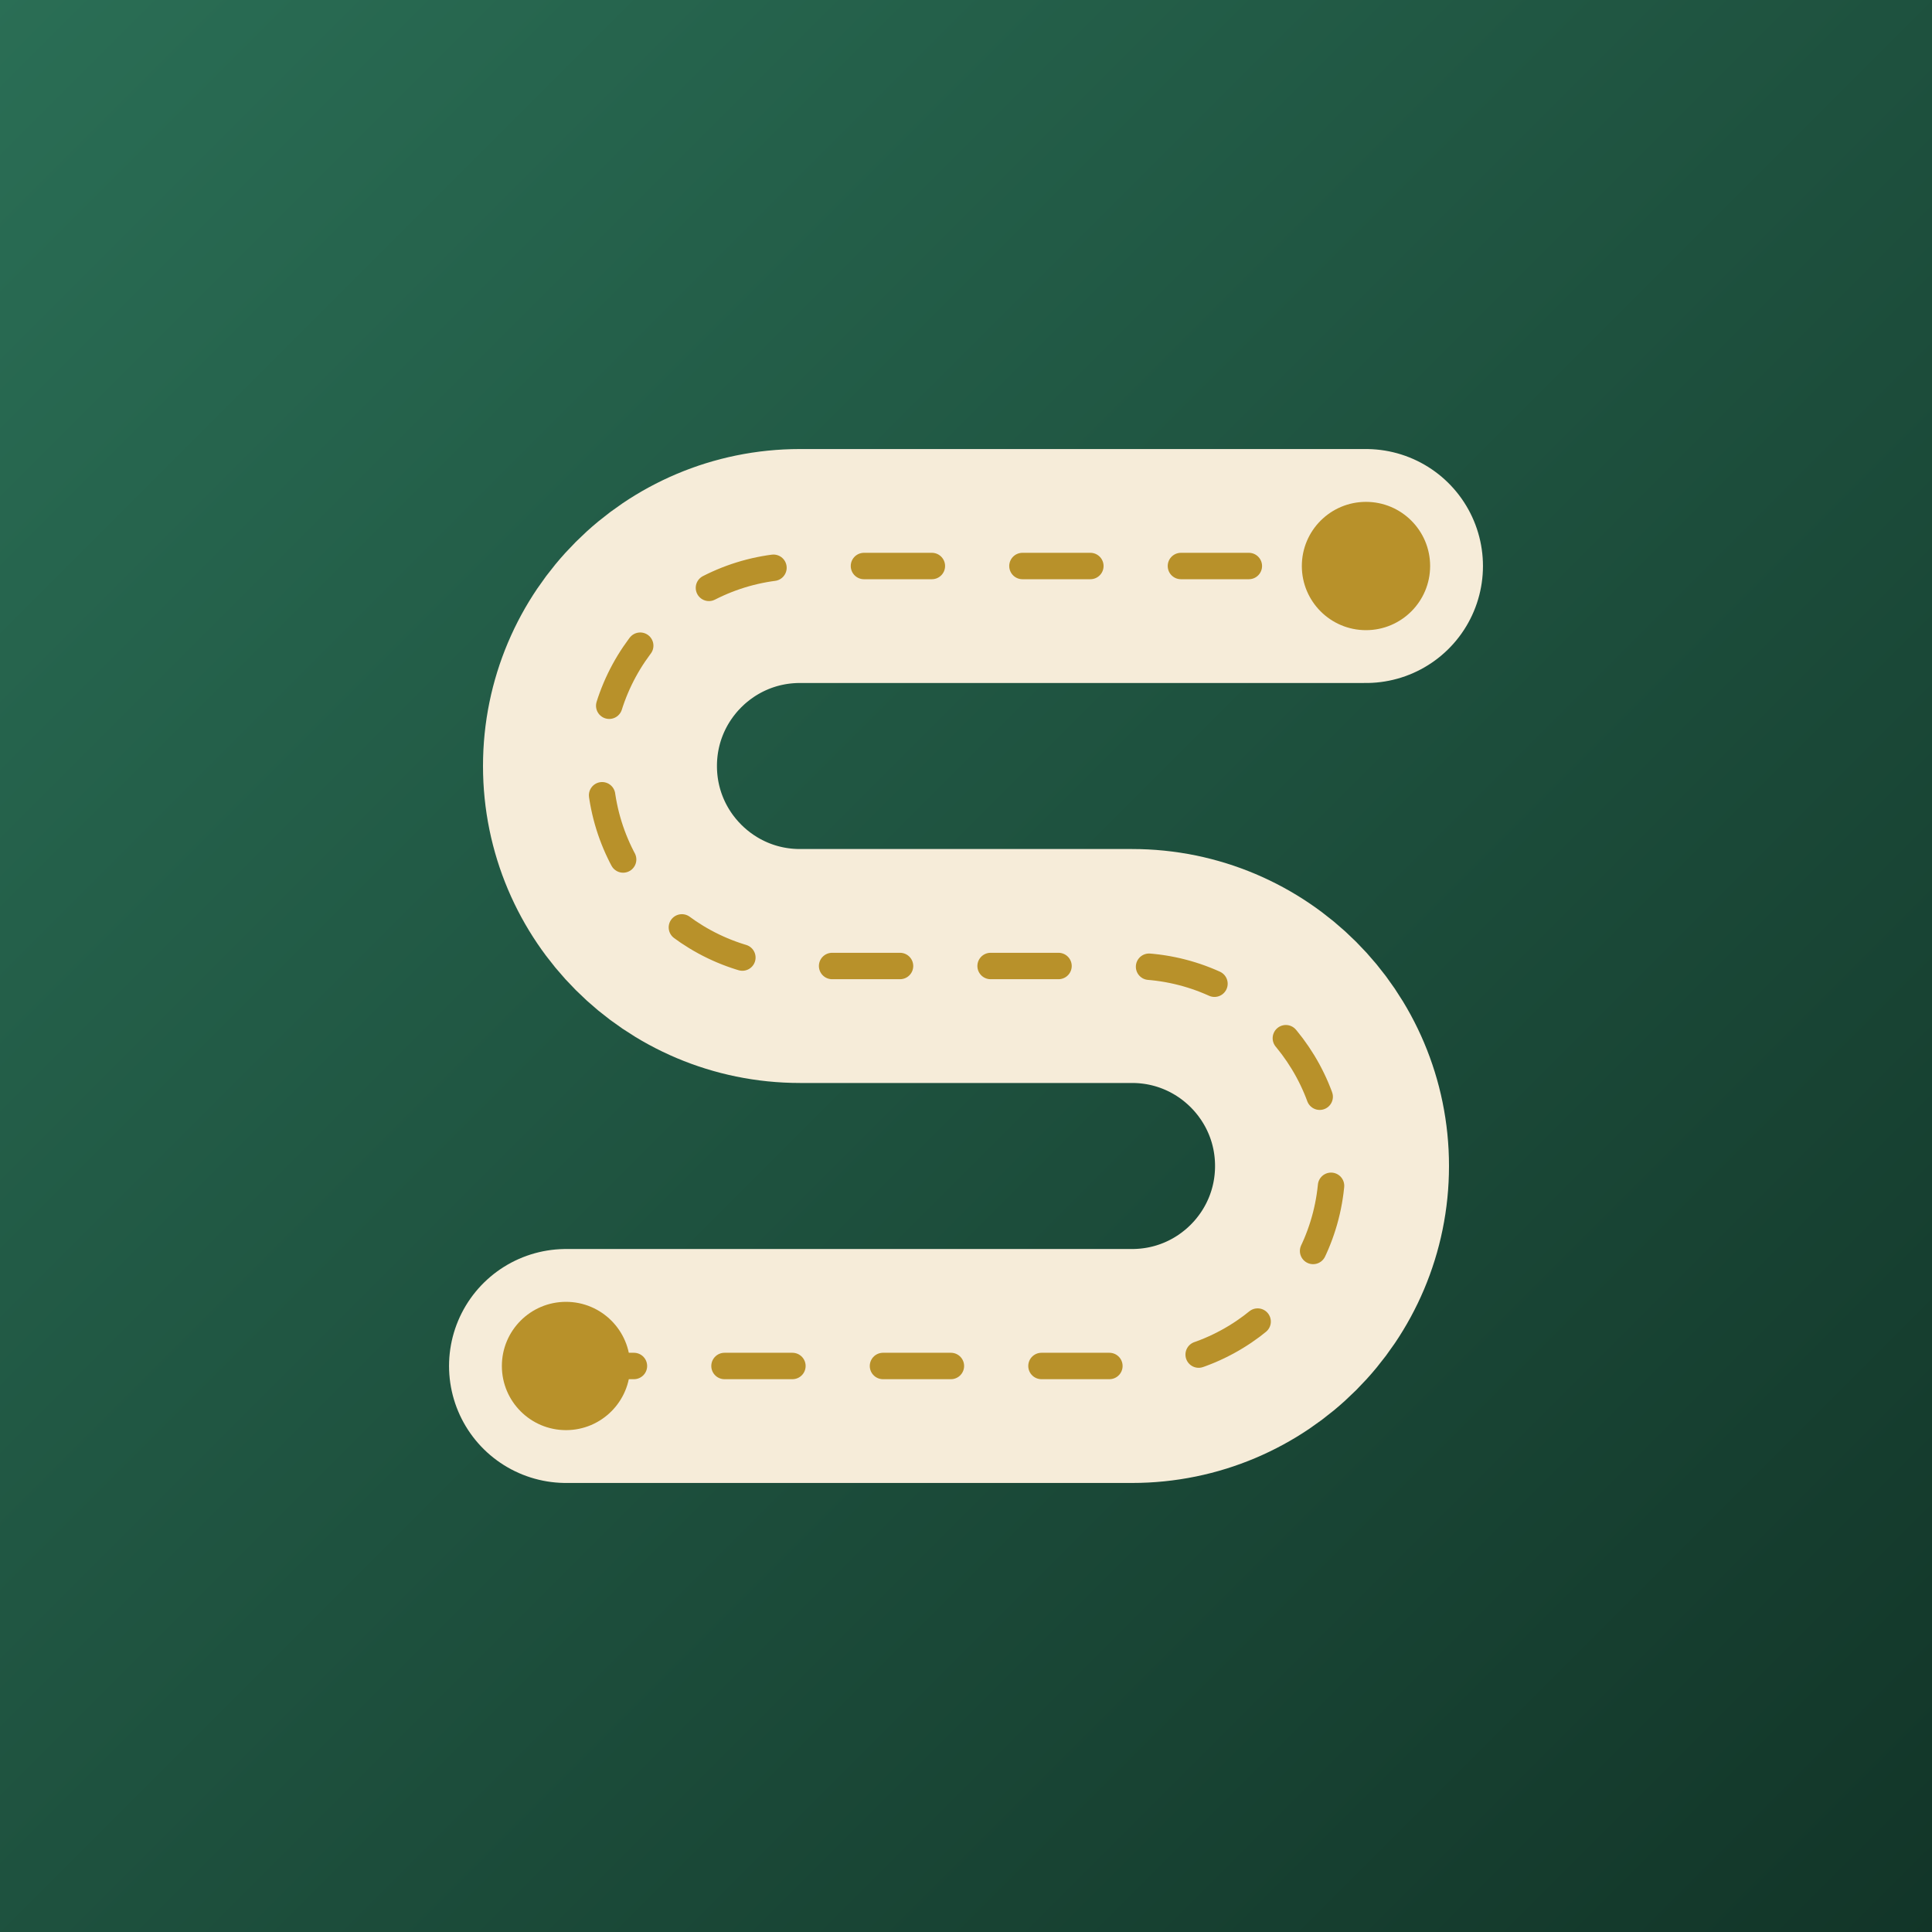
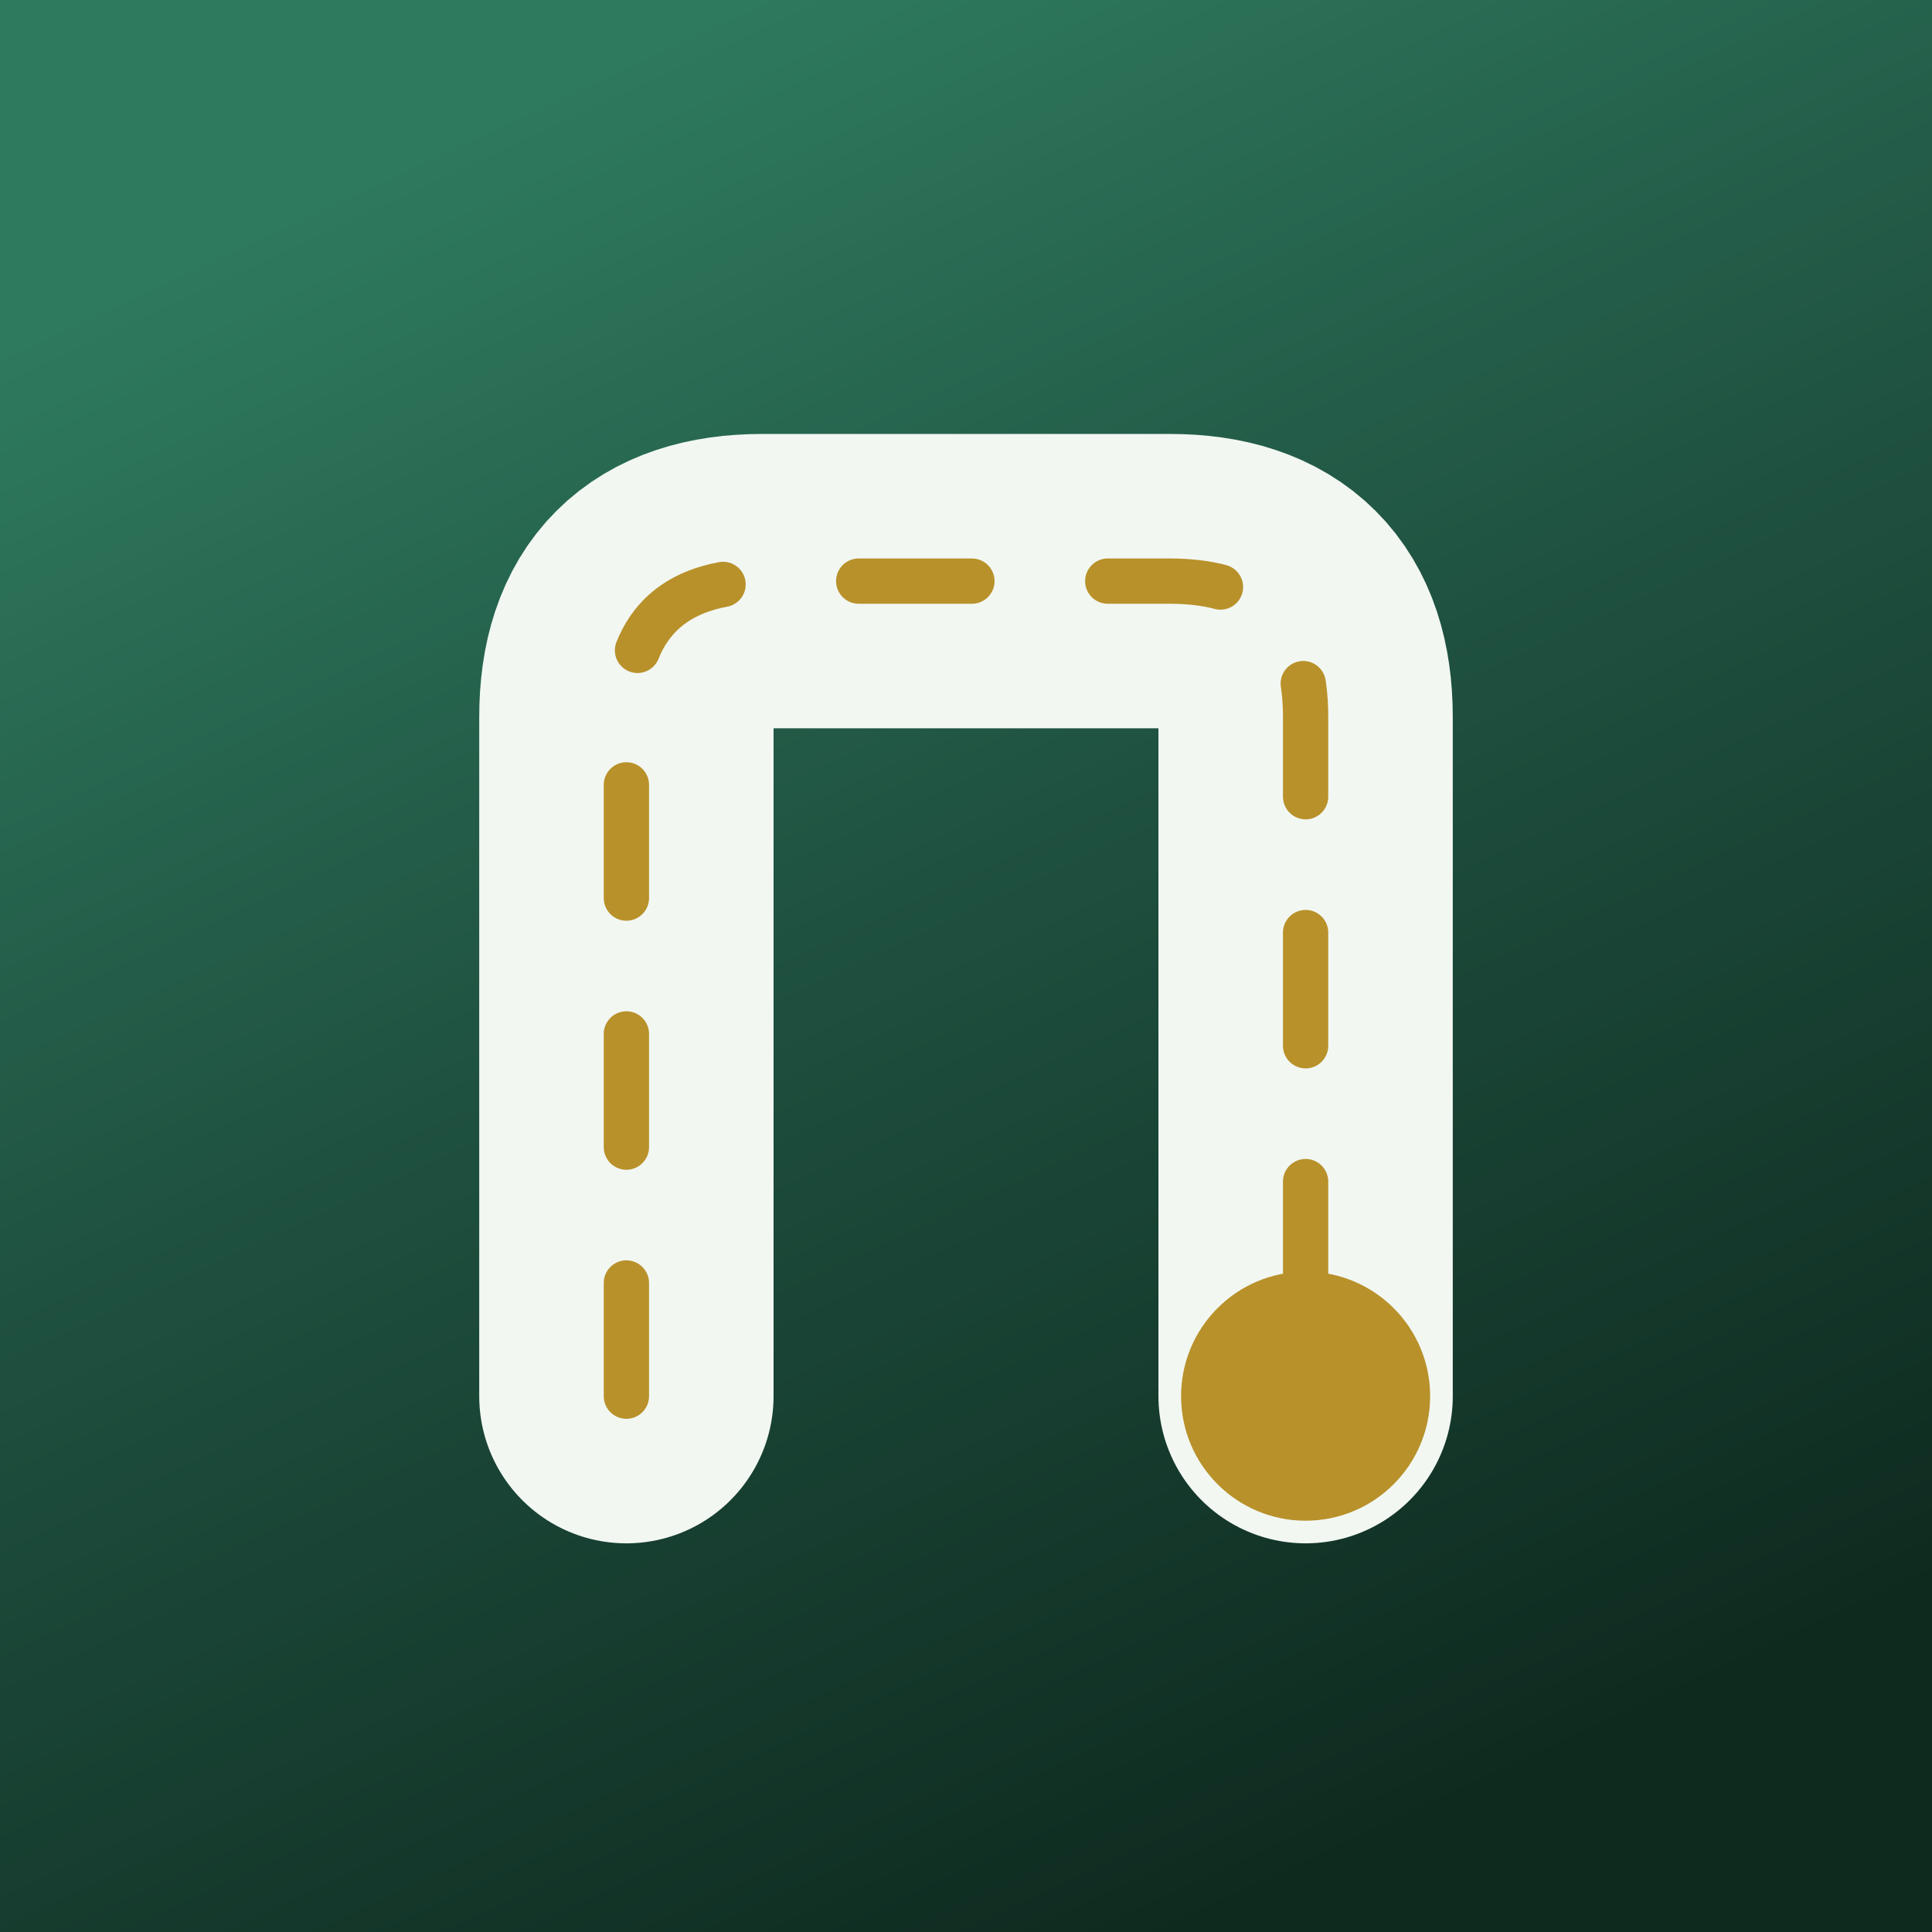
<svg xmlns="http://www.w3.org/2000/svg" viewBox="0 0 512 512" width="512" height="512">
  <defs>
-     <linearGradient id="bg" x1="0" y1="0" x2="1" y2="1">
-       <stop offset="0" stop-color="#2A6E55" />
-       <stop offset="1" stop-color="#123528" />
+     <linearGradient id="bg" x1="0.29" y1="0.05" x2="0.71" y2="0.95">
+       <stop offset="0%" stop-color="#2E7A5E" />
+       <stop offset="45%" stop-color="#1F5140" />
+       <stop offset="100%" stop-color="#0E2A1F" />
    </linearGradient>
  </defs>
  <rect width="512" height="512" fill="url(#bg)" />
-   <path d="M150 362L300 362A53 53 0 0 0 300 256L212 256A53 53 0 0 1 212 150L362 150" fill="none" stroke="#F6ECD9" stroke-width="62" stroke-linecap="round" />
-   <path d="M150 362L300 362A53 53 0 0 0 300 256L212 256A53 53 0 0 1 212 150L362 150" fill="none" stroke="#B8912A" stroke-width="7" stroke-linecap="round" stroke-dasharray="18 24" />
-   <circle cx="150" cy="362" r="17" fill="#B8912A" />
-   <circle cx="362" cy="150" r="17" fill="#B8912A" />
+   <svg x="64" y="64" width="384" height="384" viewBox="0 0 64 64">
+     <path d="M17 51 L17 21 Q17 15 23 15 L41 15 Q47 15 47 21 L47 51" fill="none" stroke="#F2F7F2" stroke-width="13" stroke-linecap="round" stroke-linejoin="round" />
+     <path d="M17 51 L17 21 Q17 15 23 15 L41 15 Q47 15 47 21 L47 51" fill="none" stroke="#B8912A" stroke-width="2" stroke-linecap="round" stroke-dasharray="5 6" />
+     <circle cx="47" cy="51" r="5.5" fill="#B8912A" />
+   </svg>
</svg>
